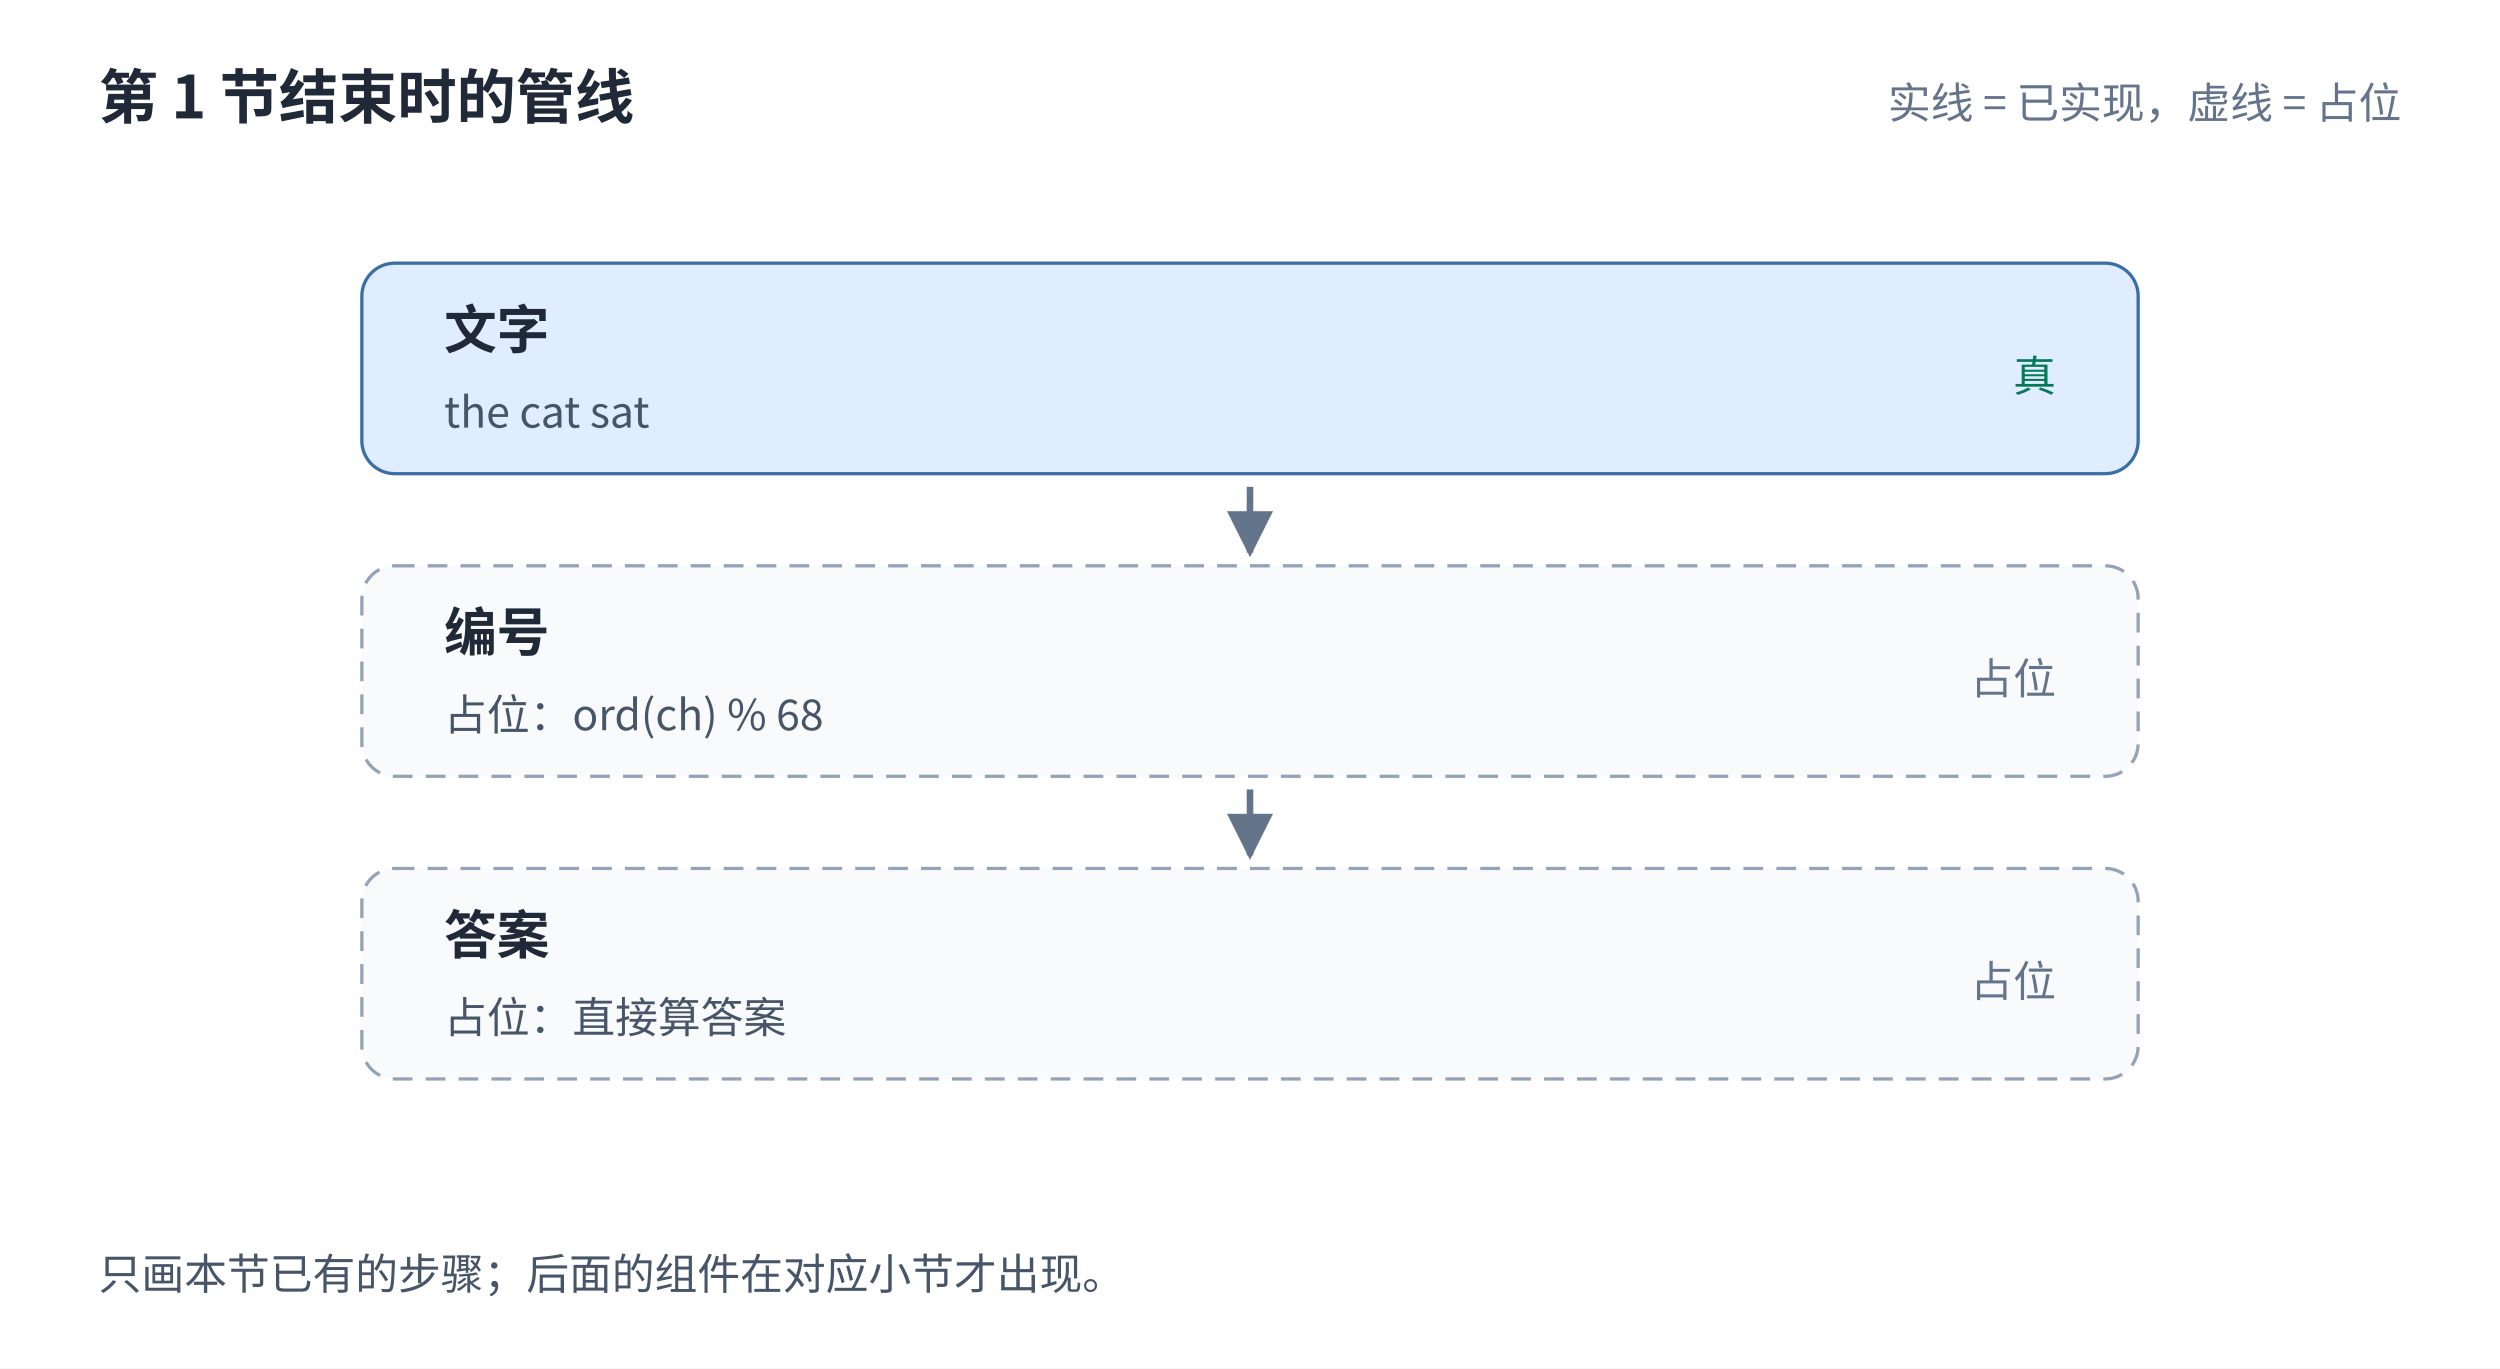
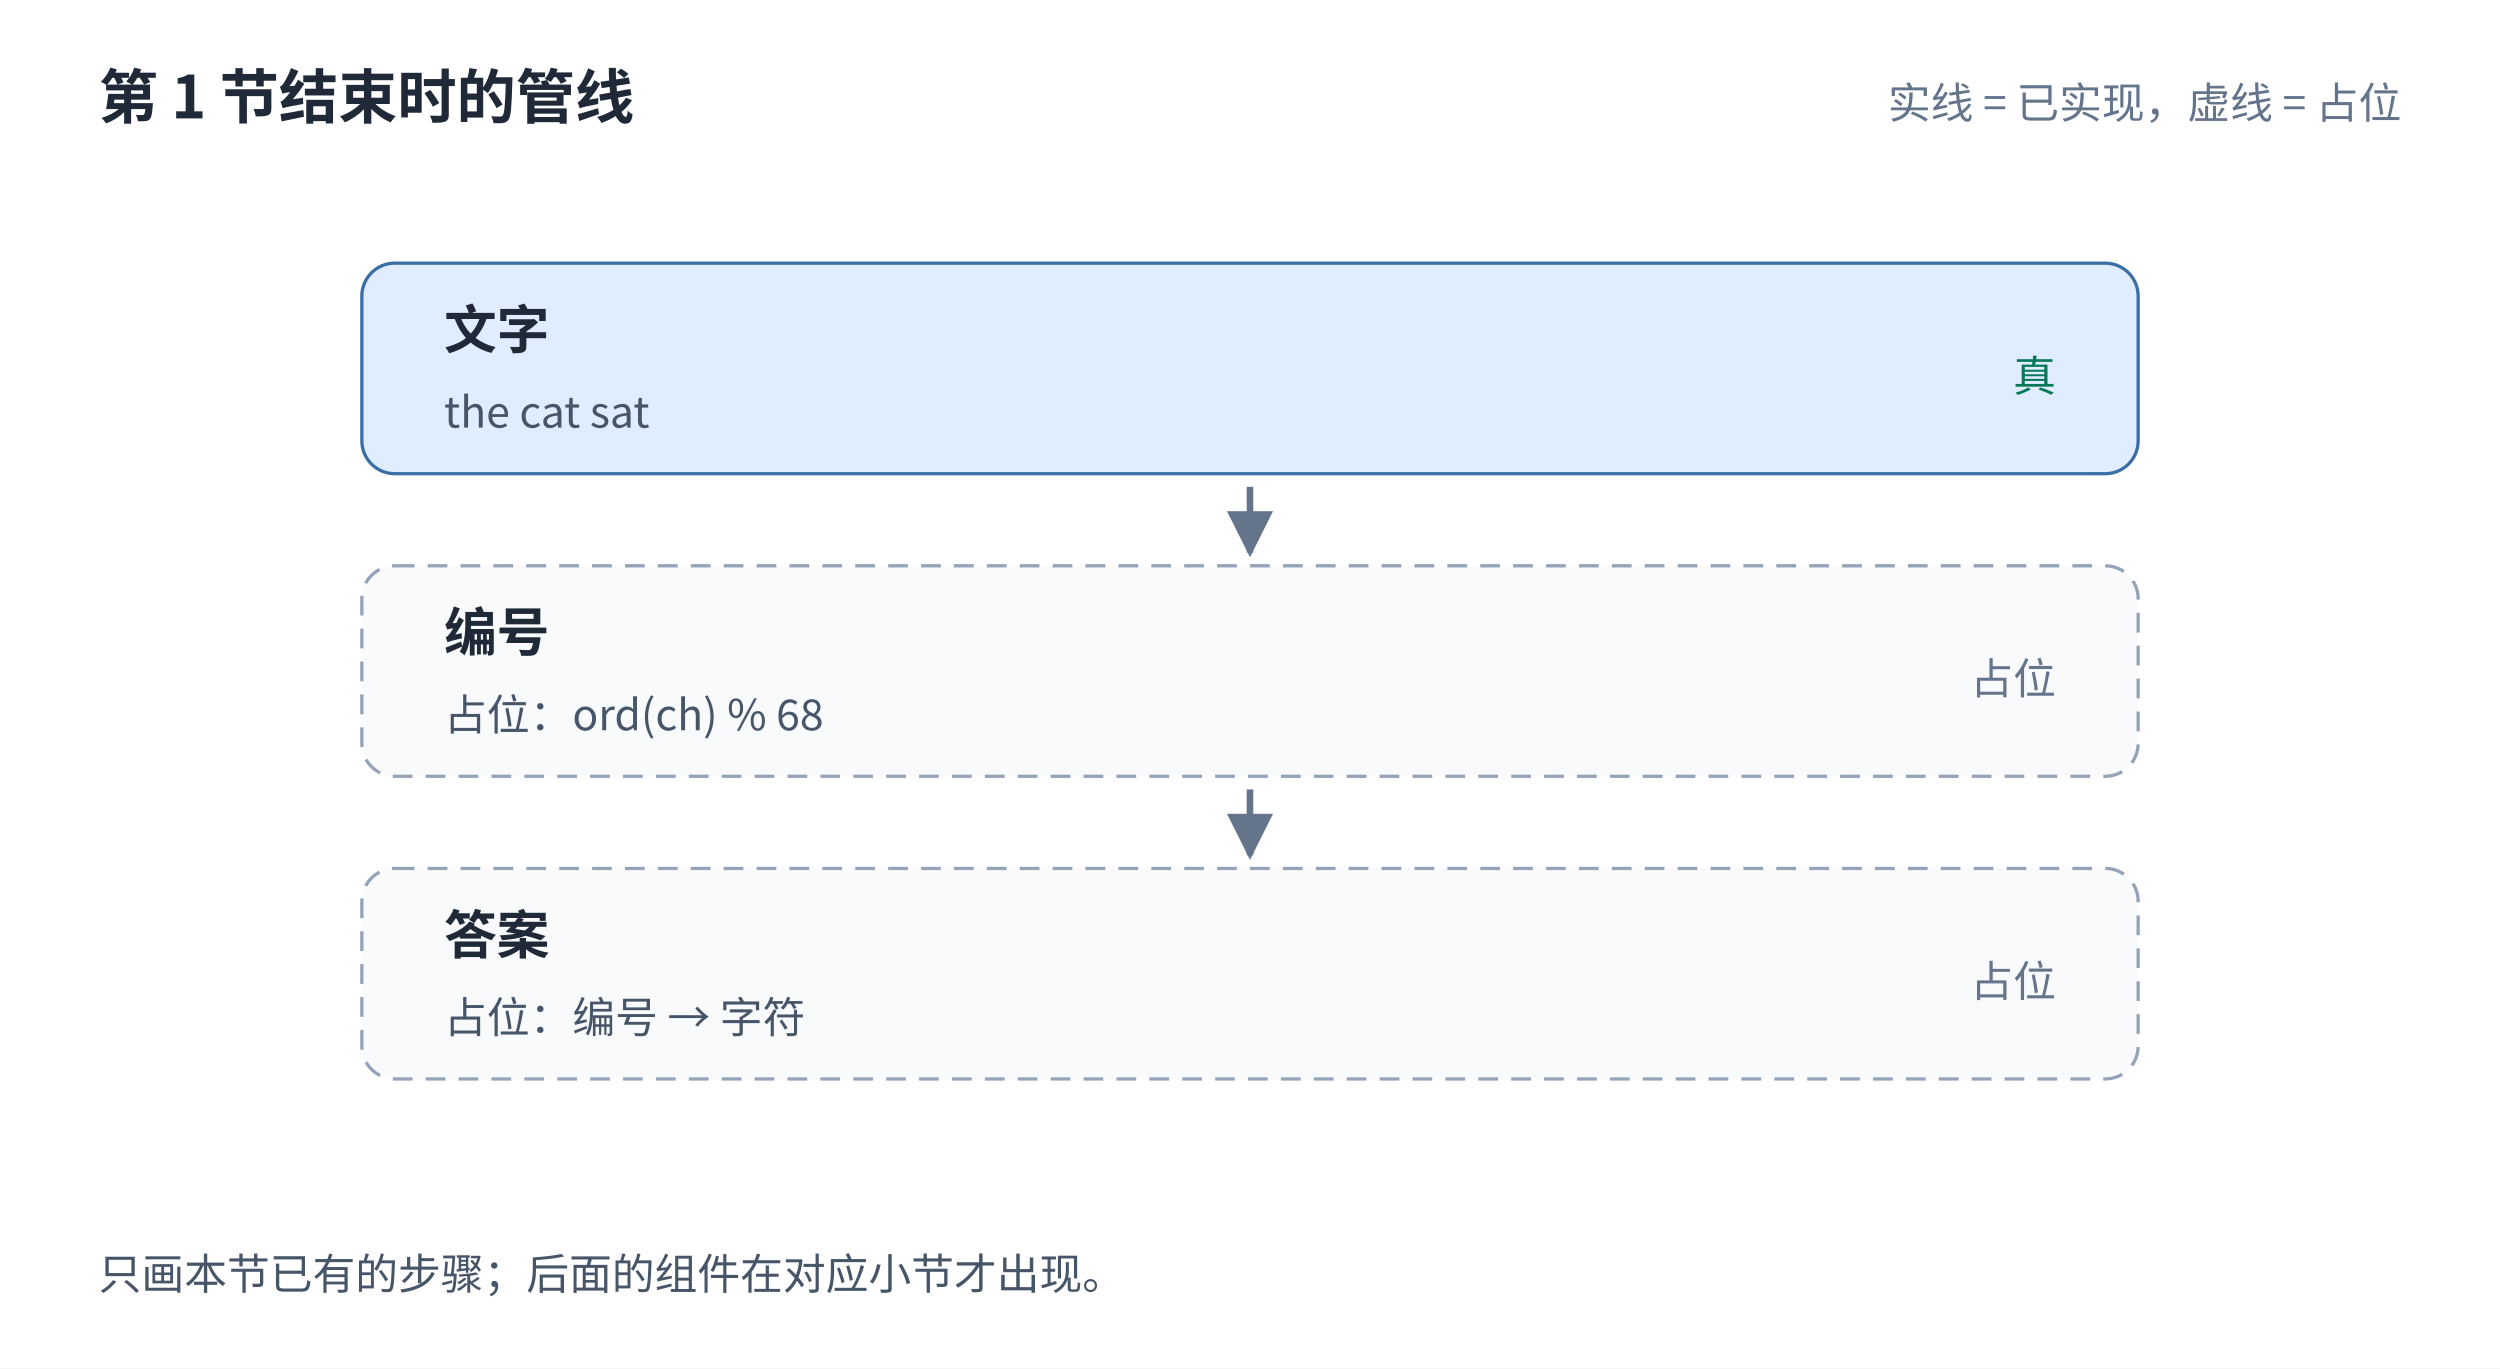
<svg xmlns="http://www.w3.org/2000/svg" viewBox="0 0 760 416" role="img" aria-labelledby="title desc">
  <rect width="760" height="416" fill="#ffffff" />
  <text x="30" y="36" font-family="system-ui, 'Noto Sans CJK SC', sans-serif" font-size="18" font-weight="600" fill="#1f2937">第 1 节结束时的管线</text>
  <text x="730" y="36" text-anchor="end" font-family="system-ui, 'Noto Sans CJK SC', sans-serif" font-size="13" fill="#64748b">实线 = 已实现，虚线 = 占位</text>
  <rect x="110" y="80" width="540" height="64" rx="10" fill="#e0ecff" stroke="#3b6ea5" />
  <text x="135" y="106" font-family="system-ui, 'Noto Sans CJK SC', sans-serif" font-size="16" font-weight="600" fill="#1f2937">文字</text>
  <text x="135" y="130" font-family="system-ui, 'Noto Sans CJK SC', sans-serif" font-size="13" fill="#475569">the cat sat</text>
  <text x="625" y="119" text-anchor="end" font-family="system-ui, 'Noto Sans CJK SC', sans-serif" font-size="13" fill="#047857">真</text>
  <line x1="380" y1="148" x2="380" y2="168" stroke="#64748b" stroke-width="2" marker-end="url(#arrow)" />
  <rect x="110" y="172" width="540" height="64" rx="10" fill="#f8fafc" stroke="#94a3b8" stroke-dasharray="6 4" />
  <text x="135" y="198" font-family="system-ui, 'Noto Sans CJK SC', sans-serif" font-size="16" font-weight="600" fill="#1f2937">编号</text>
  <text x="135" y="222" font-family="system-ui, 'Noto Sans CJK SC', sans-serif" font-size="13" fill="#475569">占位：ord(ch) % 68</text>
  <text x="625" y="211" text-anchor="end" font-family="system-ui, 'Noto Sans CJK SC', sans-serif" font-size="13" fill="#64748b">占位</text>
  <line x1="380" y1="240" x2="380" y2="260" stroke="#64748b" stroke-width="2" marker-end="url(#arrow)" />
  <rect x="110" y="264" width="540" height="64" rx="10" fill="#f8fafc" stroke="#94a3b8" stroke-dasharray="6 4" />
  <text x="135" y="290" font-family="system-ui, 'Noto Sans CJK SC', sans-serif" font-size="16" font-weight="600" fill="#1f2937">答案</text>
-   <text x="135" y="314" font-family="system-ui, 'Noto Sans CJK SC', sans-serif" font-size="13" fill="#475569">占位：直接算答案</text>
+   <text x="135" y="314" font-family="system-ui, 'Noto Sans CJK SC', sans-serif" font-size="13" fill="#475569">占位：编号 → 字符</text>
  <text x="625" y="303" text-anchor="end" font-family="system-ui, 'Noto Sans CJK SC', sans-serif" font-size="13" fill="#64748b">占位</text>
  <text x="30" y="392" font-family="system-ui, 'Noto Sans CJK SC', sans-serif" font-size="13" fill="#475569">只画本节已有的步骤；后面的组件在对应小节才出现。</text>
  <defs>
    <marker id="arrow" viewBox="0 0 10 10" refX="9" refY="5" markerWidth="7" markerHeight="7" orient="auto-start-reverse">
      <path d="M 0 0 L 10 5 L 0 10 z" fill="#64748b" />
    </marker>
  </defs>
</svg>
